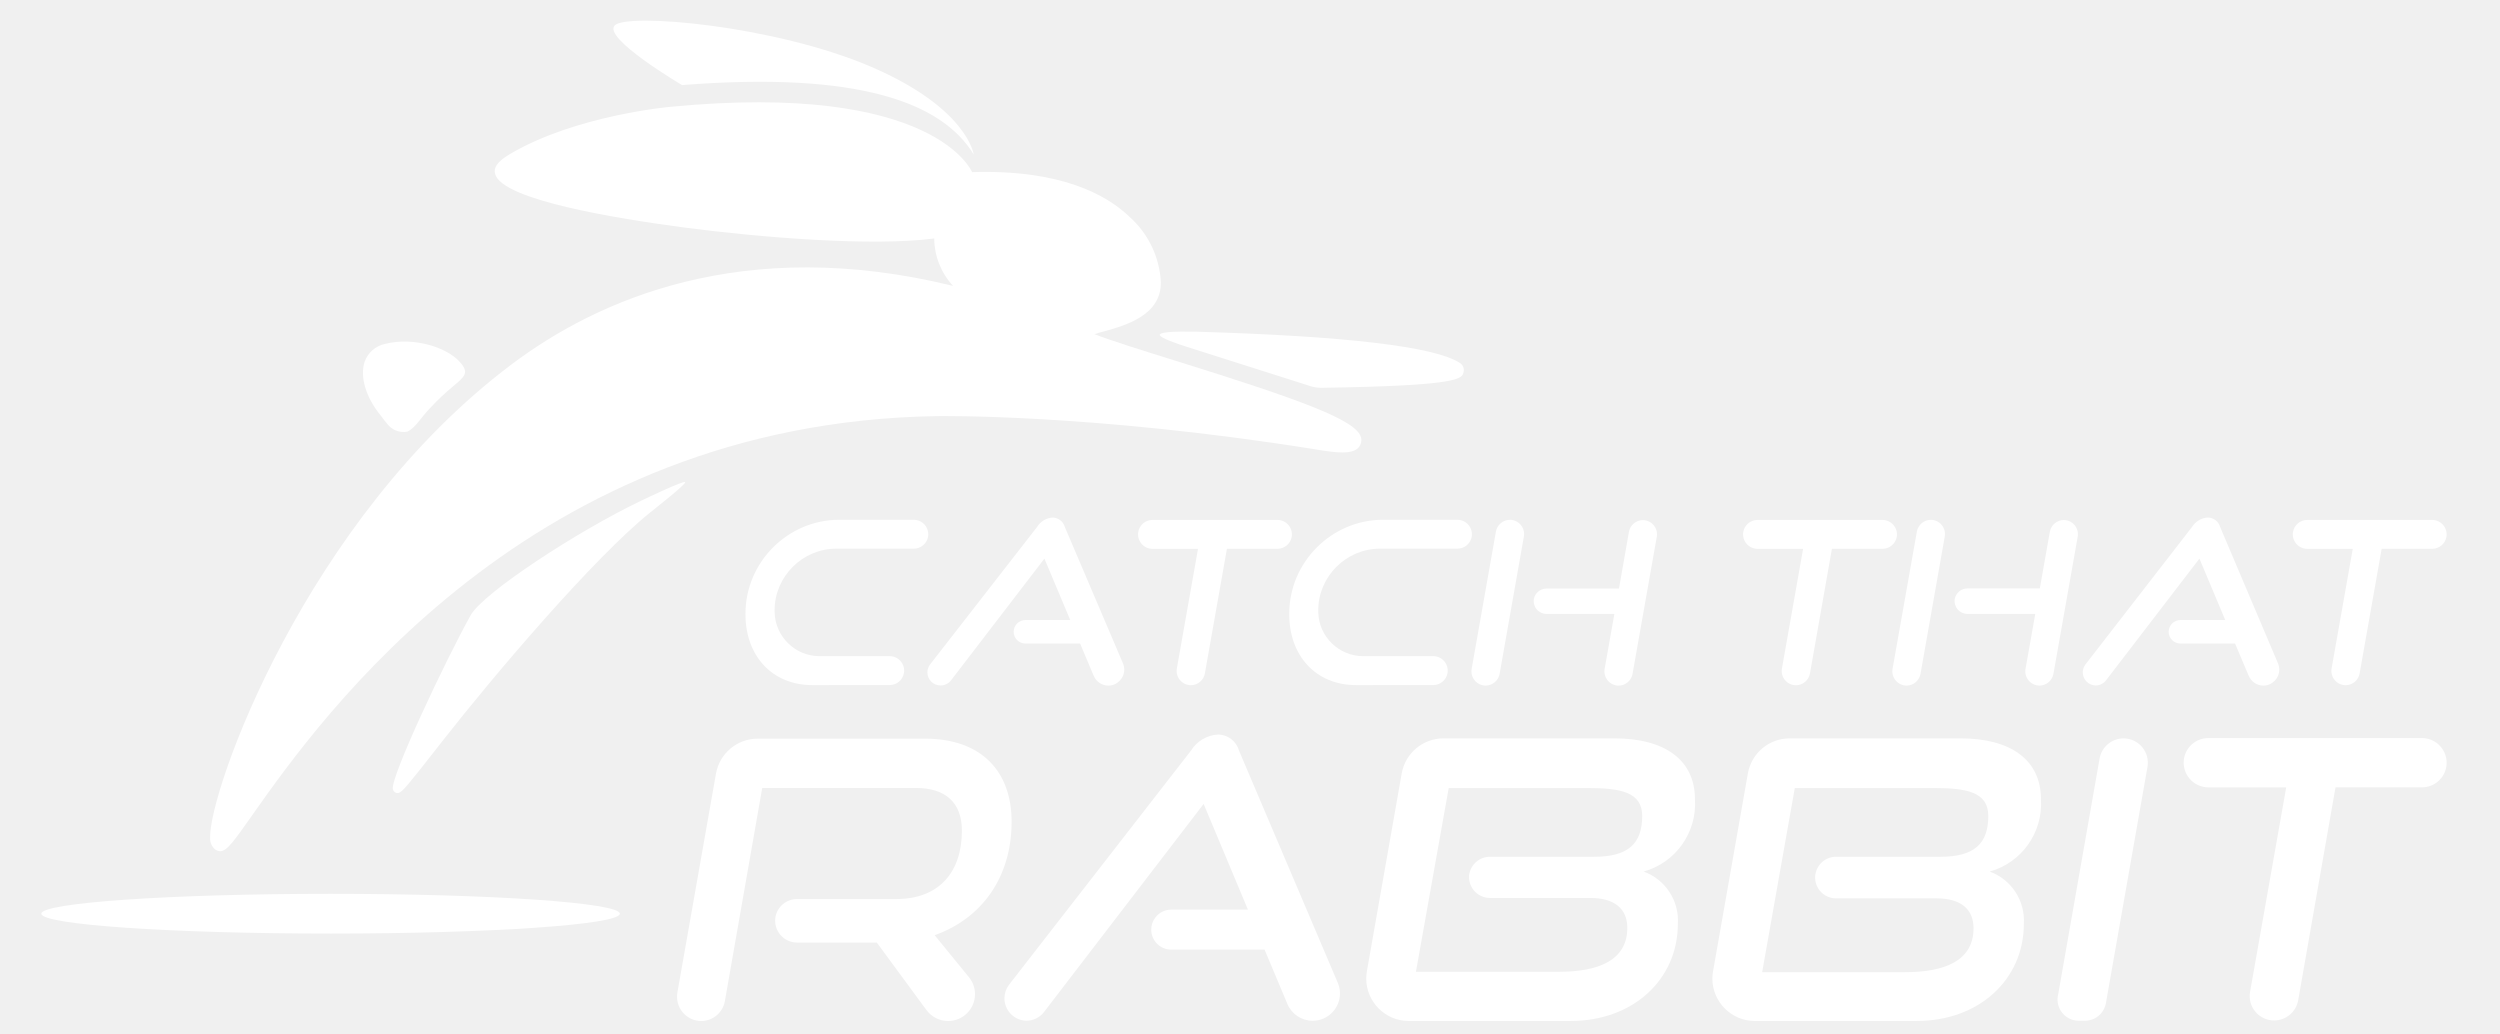
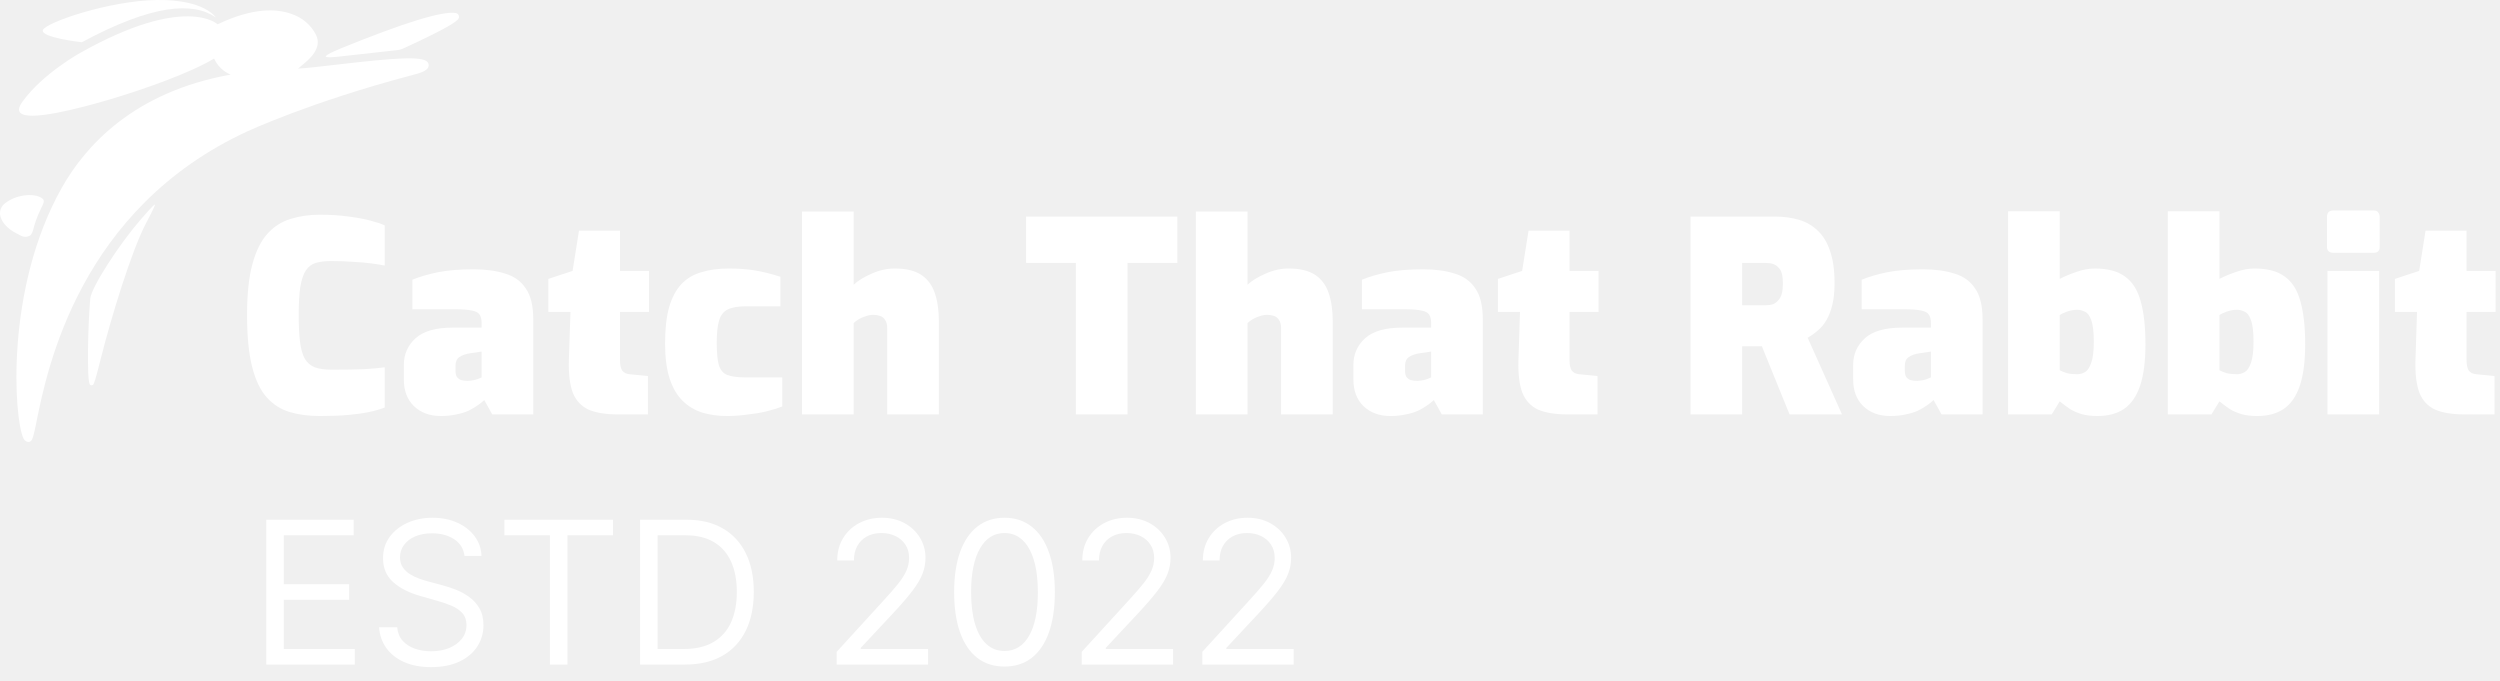
- <svg xmlns="http://www.w3.org/2000/svg" viewBox="0 0 121 50" xml:space="preserve" style="fill-rule:evenodd;clip-rule:evenodd;stroke-linejoin:round;stroke-miterlimit:2">
-   <path d="M47.627 93.044a.447.447 0 0 1-.218 0 .511.511 0 0 1-.361-.4c-.2-1.271 5.31-12.959 7.845-17.5 1.271-2.256 10.786-8.484 17.2-11.538.572-.271 4.28-2.053 4.393-1.85.113.203-3.347 2.9-3.528 3.054-5.641 4.528-15.727 16.374-20.992 23.113-3.353 4.294-3.966 5.046-4.339 5.121Z" style="fill:#fff;fill-rule:nonzero" transform="matrix(.48072 0 0 .48072 -3.605 -6.351)" />
-   <path d="M99.311 17.943c8.868-.278 13.539 2.256 15.863 4.513a9.45 9.45 0 0 1 3.144 6.551c.06 3.362-3.573 4.37-5.746 4.979-.293.075-.647.173-.94.271 1.5.6 4.942 1.677 8.04 2.64 12.884 4.016 18.337 6.017 18.8 7.755.099.401-.028.825-.331 1.106-.692.579-2 .481-4.182.113l-.316-.053c-22.384-3.565-37.69-3.309-37.848-3.309-41.067.624-62.06 30.4-68.964 40.187-1.813 2.58-2.535 3.6-3.2 3.618a.928.928 0 0 1-.534-.181 1.415 1.415 0 0 1-.5-1.158c-.15-4.641 9.6-32.087 30.357-47.679C61.591 30.8 76.272 24.223 97.4 29.4a7.09 7.09 0 0 1-1.9-4.776c-6.205.812-17.3-.075-25.2-1.106-6.792-.91-18.27-2.76-19.007-5.378-.158-.572.075-1.188 1.542-2.046 6.6-3.881 16.073-4.723 16.073-4.723 26.71-2.582 30.403 6.572 30.403 6.572Z" style="fill:#fff;fill-rule:nonzero" transform="matrix(.48072 0 0 .48072 -.693 -.295)" />
-   <path d="M83.493 6.473s-8.071-4.754-6.77-6.017c1.301-1.263 16.081 0 25.8 4.174 9.719 4.174 10.334 8.83 10.334 8.83-3.167-5.189-11.509-8.394-29.364-6.987Z" style="fill:#fff;fill-rule:nonzero" transform="matrix(.48072 0 0 .48072 -7.125 1.006)" />
-   <path d="M170.583 47.169c-1.444.045-2.715.068-4.633.1a3.913 3.913 0 0 1-1.377-.269l-12.35-3.926c-.361-.113-2.708-.872-2.5-1.181.208-.309 2.369-.293 2.745-.278h.835c15.156.444 24.069 1.5 26.6 3.136a.83.83 0 0 1 .391.963c-.137.552-.279 1.176-9.711 1.455Z" style="fill:#fff;fill-rule:nonzero" transform="matrix(.48072 0 0 .48072 -15.838 -3.953)" />
-   <path d="M47.525 52.009a2.04 2.04 0 0 1-1.188-.128c-.624-.256-.918-.752-1.5-1.5-1.5-1.835-2.106-3.911-1.617-5.4a2.778 2.778 0 0 1 2.053-1.805c2.956-.752 6.288.4 7.521 1.805 1 1.1.542 1.459-.752 2.535a23.779 23.779 0 0 0-2.144 2.031c-1.098 1.116-1.498 2.034-2.373 2.462Z" style="fill:#fff;fill-rule:nonzero" transform="matrix(.48072 0 0 .48072 -3.13 -4.11)" />
-   <ellipse cx="29.123" cy="2.001" rx="29.123" ry="2.001" style="fill:#fff" transform="matrix(.48072 0 0 .48072 2 43.261)" />
-   <path d="M100.992 83.444c-4.1 0-6.732-3.009-6.732-7.1l-.001-.1c0-5.183 4.265-9.447 9.447-9.447.071 0 .141 0 .212.002h7.288a1.466 1.466 0 0 1 1.437 1.707 1.464 1.464 0 0 1-1.437 1.2h-7.803c-3.408 0-6.213 2.805-6.213 6.213 0 .07.002.14.004.21.061 2.433 2.079 4.401 4.513 4.4h7.078a1.459 1.459 0 0 1 1.429 1.7 1.456 1.456 0 0 1-1.429 1.211l-7.793.004Z" style="fill:#fff;fill-rule:nonzero" transform="matrix(.48072 0 0 .48072 -9.231 -6.954)" />
-   <path d="m135.328 82.385-1.346-3.2h-5.509a1.186 1.186 0 0 1-1.181-1.181 1.188 1.188 0 0 1 1.184-1.185h4.513l-2.6-6.183-9.4 12.252a1.319 1.319 0 0 1-1.038.519h-.028a1.322 1.322 0 0 1-1.316-1.316c0-.304.106-.6.299-.835l10.751-13.816a1.979 1.979 0 0 1 1.572-.94 1.303 1.303 0 0 1 1.211.94l5.852 13.727c.089.204.135.424.135.646 0 .883-.726 1.61-1.61 1.61h-.025a1.614 1.614 0 0 1-1.459-1.038h-.005Z" style="fill:#fff;fill-rule:nonzero" transform="matrix(.48072 0 0 .48072 -12.131 -6.919)" />
-   <path d="m150.712 81.765 2.129-12.034h-4.588a1.459 1.459 0 0 1-1.429-1.7 1.456 1.456 0 0 1 1.429-1.211h12.591a1.46 1.46 0 0 1 1.429 1.707 1.457 1.457 0 0 1-1.429 1.2h-5.092l-2.219 12.546a1.442 1.442 0 0 1-1.407 1.188h-.001a1.444 1.444 0 0 1-1.413-1.7v.004Z" style="fill:#fff;fill-rule:nonzero" transform="matrix(.48072 0 0 .48072 -15.49 -6.957)" />
-   <path d="M173.782 83.444c-4.1 0-6.732-3.009-6.732-7.1l-.001-.1c0-5.182 4.265-9.447 9.447-9.447l.196.002h7.3a1.466 1.466 0 0 1 1.429 1.707 1.463 1.463 0 0 1-1.429 1.2h-7.811c-3.408 0-6.213 2.805-6.213 6.213 0 .07.002.14.004.21.061 2.433 2.079 4.401 4.513 4.4h7.07a1.459 1.459 0 0 1 1.429 1.7 1.456 1.456 0 0 1-1.429 1.211l-7.773.004Z" style="fill:#fff;fill-rule:nonzero" transform="matrix(.48072 0 0 .48072 -17.904 -6.954)" />
-   <path d="m191.453 81.828 2.447-13.84c.12-.684.72-1.187 1.414-1.188a1.436 1.436 0 0 1 1.406 1.655l-2.444 13.839a1.442 1.442 0 0 1-1.414 1.2 1.435 1.435 0 0 1-1.406-1.67l-.003.004Zm13.388 0 .985-5.551h-6.839a1.293 1.293 0 0 1-1.268-1.5 1.298 1.298 0 0 1 1.271-1.053h7.3l1-5.7a1.44 1.44 0 0 1 1.41-1.194 1.436 1.436 0 0 1 1.406 1.625l-2.452 13.87a1.44 1.44 0 0 1-1.406 1.173 1.444 1.444 0 0 1-1.407-1.67Z" style="fill:#fff;fill-rule:nonzero" transform="matrix(.48072 0 0 .48072 -20.809 -6.954)" />
-   <path d="m231.71 81.765 2.129-12.034h-4.589a1.465 1.465 0 0 1-1.437-1.7c.12-.697.73-1.211 1.437-1.211h12.591a1.466 1.466 0 0 1 1.429 1.707 1.463 1.463 0 0 1-1.429 1.2h-5.1l-2.211 12.55a1.442 1.442 0 0 1-1.414 1.188h-.003a1.436 1.436 0 0 1-1.403-1.7Z" style="fill:#fff;fill-rule:nonzero" transform="matrix(.48072 0 0 .48072 -25.141 -6.957)" />
-   <path d="m247.794 81.828 2.452-13.839a1.442 1.442 0 0 1 1.407-1.188 1.436 1.436 0 0 1 1.407 1.655l-2.444 13.839a1.442 1.442 0 0 1-1.407 1.2 1.443 1.443 0 0 1-1.414-1.67l-.001.003Zm13.388 0 .985-5.551H255.336a1.3 1.3 0 0 1-1.277-1.5 1.304 1.304 0 0 1 1.279-1.068h7.288l1.008-5.7a1.441 1.441 0 0 1 1.406-1.188 1.435 1.435 0 0 1 1.407 1.64L264 82.294a1.441 1.441 0 0 1-1.406 1.2 1.443 1.443 0 0 1-1.414-1.67l.002.004Z" style="fill:#fff;fill-rule:nonzero" transform="matrix(.48072 0 0 .48072 -27.522 -6.954)" />
-   <path d="m289.951 82.385-1.354-3.2h-5.503a1.186 1.186 0 0 1-1.181-1.181 1.188 1.188 0 0 1 1.184-1.185h4.513l-2.6-6.183-9.4 12.252a1.319 1.319 0 0 1-1.038.519 1.323 1.323 0 0 1-1.308-1.316c0-.288.095-.569.27-.798l10.738-13.853c.342-.55.932-.901 1.579-.94a1.303 1.303 0 0 1 1.241.94l5.822 13.727c.089.204.135.424.135.646 0 .883-.726 1.61-1.61 1.61h-.025a1.614 1.614 0 0 1-1.459-1.038h-.004Z" style="fill:#fff;fill-rule:nonzero" transform="matrix(.48072 0 0 .48072 -30.558 -6.919)" />
-   <path d="m305.292 81.765 2.129-12.034h-4.588a1.459 1.459 0 0 1-1.429-1.7 1.456 1.456 0 0 1 1.429-1.211h12.591a1.46 1.46 0 0 1 1.429 1.707 1.457 1.457 0 0 1-1.429 1.2h-5.092l-2.219 12.546a1.441 1.441 0 0 1-1.406 1.188h-.001a1.444 1.444 0 0 1-1.413-1.7l-.001.004Z" style="fill:#fff;fill-rule:nonzero" transform="matrix(.48072 0 0 .48072 -33.91 -6.957)" />
-   <path d="m110.19 123.4-4.979-6.769H97.17a2.211 2.211 0 0 1-2.17-2.555 2.207 2.207 0 0 1 2.166-1.828h10c4.3 0 6.611-2.7 6.611-6.882 0-2.858-1.685-4.3-4.611-4.3H93.673l-3.761 21.464a2.43 2.43 0 0 1-2.392 2 2.448 2.448 0 0 1-2.392-2.851l3.889-22.06a4.27 4.27 0 0 1 4.2-3.52h16.841c5.634 0 8.725 3.242 8.725 8.364 0 5.6-3.009 9.74-7.747 11.425l3.46 4.242c.39.481.602 1.081.602 1.7a2.712 2.712 0 0 1-2.693 2.7 2.71 2.71 0 0 1-2.211-1.128l-.004-.002Z" style="fill:#fff;fill-rule:nonzero" transform="matrix(.48072 0 0 .48072 -8.139 -10.446)" />
-   <path d="m157.411 122.677-2.3-5.476h-9.404a2.017 2.017 0 0 1-2.008-2.008c0-.44.145-.869.412-1.219a1.996 1.996 0 0 1 1.6-.8h7.725l-4.46-10.643L132.9 123.49a2.257 2.257 0 0 1-1.768.872 2.266 2.266 0 0 1-2.212-2.256c0-.484.155-.955.444-1.344l18.352-23.617a3.42 3.42 0 0 1 2.7-1.6c.98.001 1.847.657 2.114 1.6l9.951 23.392c.147.342.223.711.223 1.083a2.758 2.758 0 0 1-2.745 2.745h-.005a2.765 2.765 0 0 1-2.542-1.685l-.001-.003Z" style="fill:#fff;fill-rule:nonzero" transform="matrix(.48072 0 0 .48072 -13.36 -10.379)" />
-   <path d="m177.418 119.489 3.505-19.909a4.279 4.279 0 0 1 4.2-3.52h17.224c4.972 0 8.1 2.106 8.1 6.138a7.084 7.084 0 0 1-5.167 7.273 5.243 5.243 0 0 1 3.445 5.265c0 5.6-4.513 9.778-10.793 9.778H181.6c-2.334-.008-4.25-1.931-4.25-4.265 0-.255.023-.509.068-.759v-.001Zm10.312-9.778a2.106 2.106 0 0 1 2.061-1.73h10.53c3.4 0 4.814-1.324 4.814-4.107 0-2.422-2.2-2.813-5.521-2.813h-13.96l-3.3 18.5h14.4c3.949 0 6.882-1.136 6.882-4.423 0-1.918-1.294-3.009-3.716-3.009h-10.13a2.11 2.11 0 0 1-2.061-2.46l.001.042Z" style="fill:#fff;fill-rule:nonzero" transform="matrix(.48072 0 0 .48072 -19.13 -10.441)" />
-   <path d="m223.758 119.489 3.505-19.909a4.271 4.271 0 0 1 4.182-3.52h17.232c4.964 0 8.093 2.106 8.093 6.138a7.085 7.085 0 0 1-5.16 7.273 5.249 5.249 0 0 1 3.437 5.265c0 5.6-4.513 9.778-10.793 9.778h-16.303c-2.34 0-4.265-1.925-4.265-4.265 0-.255.023-.509.068-.759l.004-.001Zm10.312-9.778a2.097 2.097 0 0 1 2.053-1.73h10.53c3.407 0 4.814-1.324 4.814-4.107 0-2.422-2.189-2.813-5.513-2.813h-13.968L228.7 119.6h14.4c3.949 0 6.882-1.136 6.882-4.423 0-1.918-1.286-3.009-3.716-3.009H236.121a2.101 2.101 0 0 1-2.051-2.5v.043Z" style="fill:#fff;fill-rule:nonzero" transform="matrix(.48072 0 0 .48072 -24.652 -10.441)" />
-   <path d="m269.929 121.994 4.2-23.918a2.459 2.459 0 0 1 2.414-2.016 2.455 2.455 0 0 1 2.407 2.866l-4.189 23.805a2.143 2.143 0 0 1-2.1 1.76h-.643a2.14 2.14 0 0 1-2.096-2.5l.007.003Z" style="fill:#fff;fill-rule:nonzero" transform="matrix(.48072 0 0 .48072 -30.158 -10.441)" />
-   <path d="m293.457 121.578 3.64-20.594h-7.845a2.494 2.494 0 0 1-2.444-2.911 2.483 2.483 0 0 1 2.444-2.053h21.525a2.486 2.486 0 0 1 2.438 2.9 2.49 2.49 0 0 1-2.444 2.061h-8.71l-3.761 21.454a2.46 2.46 0 0 1-2.407 2.016h-.031a2.455 2.455 0 0 1-2.406-2.873h.001Z" style="fill:#fff;fill-rule:nonzero" transform="matrix(.48072 0 0 .48072 -32.168 -10.436)" />
+ <svg xmlns="http://www.w3.org/2000/svg" width="169" height="46" viewBox="0 0 169 46" fill="none">
+   <path d="M6.278 26.02C6.26 26.033 6.239 26.043 6.217 26.047C6.188 26.05 6.159 26.046 6.133 26.035C6.107 26.023 6.084 26.005 6.068 25.981C5.857 25.654 5.954 21.75 6.102 20.184C6.179 19.404 8.062 16.515 9.473 14.883C9.599 14.738 10.413 13.789 10.469 13.832C10.525 13.874 9.894 15.045 9.862 15.108C8.848 17.052 7.495 21.564 6.857 24.072C6.451 25.67 6.371 25.953 6.278 26.02Z" fill="white" />
+   <path d="M14.711 1.643C17.148 0.474 18.761 0.6 19.686 0.937C20.047 1.052 20.382 1.237 20.67 1.482C20.959 1.726 21.196 2.025 21.367 2.361C21.797 3.283 20.909 4.008 20.378 4.444C20.305 4.501 20.219 4.572 20.149 4.635C20.642 4.616 21.732 4.49 22.714 4.375C26.798 3.899 28.563 3.78 28.907 4.203C28.945 4.252 28.969 4.309 28.976 4.37C28.984 4.431 28.975 4.493 28.951 4.55C28.829 4.795 28.452 4.929 27.799 5.096L27.705 5.12C21.029 6.89 16.796 8.845 16.752 8.865C5.386 14.093 3.197 24.907 2.476 28.461C2.289 29.398 2.212 29.767 2.03 29.855C1.976 29.878 1.917 29.883 1.86 29.871C1.795 29.852 1.736 29.82 1.687 29.775C1.638 29.73 1.6 29.674 1.577 29.613C0.964 28.348 0.308 19.562 4.174 12.698C5.782 9.841 9.064 6.215 15.587 5.044C15.091 4.834 14.693 4.446 14.472 3.957C12.842 4.946 9.642 6.066 7.315 6.754C5.31 7.338 1.885 8.24 1.358 7.607C1.243 7.469 1.232 7.27 1.536 6.852C2.897 4.967 5.434 3.568 5.434 3.568C12.556 -0.432 14.711 1.643 14.711 1.643Z" fill="white" />
+   <path d="M5.53 2.857C5.53 2.857 2.695 2.536 2.902 2.026C3.11 1.516 7.386 0.044 10.61 0.001C13.833 -0.042 14.578 1.171 14.578 1.171C13.056 0.125 10.336 0.266 5.53 2.857Z" fill="white" />
+   <path d="M28.491 2.699C28.093 2.889 27.741 3.053 27.21 3.298C27.078 3.355 26.937 3.388 26.793 3.395L22.864 3.831C22.75 3.844 22.001 3.924 22.022 3.812C22.043 3.701 22.647 3.438 22.754 3.396L22.987 3.293C27.27 1.545 29.887 0.739 30.796 0.878C30.853 0.883 30.907 0.908 30.948 0.947C30.99 0.987 31.016 1.04 31.023 1.097C31.051 1.266 31.088 1.457 28.491 2.699Z" fill="white" />
+   <path d="M2.067 15.897C1.965 15.968 1.844 16.006 1.72 16.008C1.515 16.014 1.372 15.913 1.117 15.778C0.472 15.456 0.05 14.957 0.003 14.485C-0.009 14.341 0.017 14.196 0.078 14.064C0.14 13.932 0.234 13.819 0.353 13.734C1.084 13.162 2.153 13.07 2.669 13.307C3.083 13.487 2.999 13.643 2.771 14.1C2.638 14.367 2.522 14.643 2.424 14.924C2.258 15.368 2.26 15.671 2.067 15.897Z" fill="white" />
+   <path d="M21.614 28.123C20.858 28.123 20.18 28.033 19.581 27.853C18.98 27.673 18.465 27.343 18.032 26.863C17.601 26.383 17.27 25.693 17.043 24.793C16.814 23.893 16.701 22.723 16.701 21.283C16.701 19.891 16.82 18.751 17.061 17.863C17.3 16.975 17.637 16.291 18.069 15.811C18.512 15.319 19.035 14.983 19.634 14.803C20.235 14.611 20.895 14.515 21.614 14.515C22.358 14.515 23.012 14.557 23.576 14.641C24.152 14.713 24.639 14.803 25.035 14.911C25.442 15.019 25.767 15.127 26.006 15.235V17.953C25.779 17.905 25.485 17.857 25.125 17.809C24.765 17.761 24.351 17.725 23.883 17.701C23.427 17.665 22.928 17.647 22.389 17.647C21.98 17.647 21.633 17.689 21.345 17.773C21.069 17.857 20.846 18.025 20.678 18.277C20.511 18.529 20.384 18.901 20.3 19.393C20.229 19.873 20.192 20.515 20.192 21.319C20.192 22.039 20.223 22.639 20.282 23.119C20.343 23.599 20.451 23.977 20.607 24.253C20.762 24.517 20.985 24.709 21.273 24.829C21.573 24.937 21.956 24.991 22.424 24.991C23.337 24.991 24.075 24.979 24.639 24.955C25.215 24.919 25.671 24.877 26.006 24.829V27.547C25.706 27.667 25.352 27.769 24.945 27.853C24.549 27.937 24.081 28.003 23.541 28.051C23 28.099 22.358 28.123 21.614 28.123Z" fill="white" />
+   <path d="M29.802 28.123C29.058 28.123 28.452 27.901 27.984 27.457C27.528 27.013 27.3 26.413 27.3 25.657V24.667C27.3 23.947 27.564 23.347 28.092 22.867C28.62 22.387 29.46 22.147 30.612 22.147H32.556V21.841C32.556 21.601 32.514 21.415 32.43 21.283C32.346 21.139 32.172 21.043 31.908 20.995C31.656 20.935 31.254 20.905 30.702 20.905H27.876V18.907C28.38 18.703 28.956 18.535 29.604 18.403C30.264 18.271 31.068 18.205 32.016 18.205C32.832 18.205 33.54 18.301 34.14 18.493C34.752 18.673 35.22 19.009 35.544 19.501C35.88 19.981 36.048 20.677 36.048 21.589V28.015H33.276L32.736 27.043C32.616 27.163 32.466 27.283 32.286 27.403C32.118 27.523 31.914 27.643 31.674 27.763C31.434 27.871 31.158 27.955 30.846 28.015C30.534 28.087 30.186 28.123 29.802 28.123ZM31.638 25.747C31.698 25.747 31.764 25.741 31.836 25.729C31.908 25.717 31.98 25.705 32.052 25.693C32.124 25.669 32.19 25.651 32.25 25.639C32.322 25.615 32.382 25.591 32.43 25.567C32.478 25.543 32.52 25.525 32.556 25.513V23.767L31.818 23.875C31.482 23.923 31.224 24.013 31.044 24.145C30.876 24.265 30.792 24.457 30.792 24.721V25.081C30.792 25.237 30.822 25.369 30.882 25.477C30.954 25.573 31.05 25.645 31.17 25.693C31.302 25.729 31.458 25.747 31.638 25.747Z" fill="white" />
+   <path d="M41.785 28.015C40.957 28.015 40.291 27.907 39.787 27.691C39.295 27.463 38.941 27.085 38.725 26.557C38.521 26.017 38.431 25.285 38.455 24.361L38.563 21.085H37.069V18.853L38.707 18.313L39.139 15.595H41.911V18.313H43.873V21.085H41.911V24.343C41.911 24.499 41.923 24.637 41.947 24.757C41.971 24.865 42.007 24.961 42.055 25.045C42.115 25.117 42.187 25.177 42.271 25.225C42.355 25.261 42.451 25.285 42.559 25.297L43.801 25.423V28.015H41.785Z" fill="white" />
+   <path d="M49.153 28.123C48.541 28.123 47.977 28.045 47.461 27.889C46.945 27.721 46.501 27.451 46.129 27.079C45.757 26.707 45.469 26.209 45.265 25.585C45.061 24.949 44.959 24.163 44.959 23.227C44.959 22.243 45.049 21.427 45.229 20.779C45.421 20.119 45.697 19.597 46.057 19.213C46.417 18.829 46.867 18.559 47.407 18.403C47.947 18.235 48.565 18.151 49.261 18.151C49.909 18.151 50.491 18.193 51.007 18.277C51.535 18.361 52.117 18.505 52.753 18.709V20.707H50.395C49.879 20.707 49.477 20.779 49.189 20.923C48.913 21.055 48.721 21.301 48.613 21.661C48.505 22.009 48.451 22.513 48.451 23.173C48.451 23.845 48.499 24.349 48.595 24.685C48.703 25.021 48.895 25.243 49.171 25.351C49.459 25.459 49.879 25.513 50.431 25.513H52.879V27.475C52.579 27.595 52.213 27.709 51.781 27.817C51.361 27.913 50.923 27.985 50.467 28.033C50.011 28.093 49.573 28.123 49.153 28.123Z" fill="white" />
+   <path d="M54.215 28.015V14.299H57.707V19.249C57.983 18.985 58.379 18.739 58.895 18.511C59.423 18.271 59.951 18.151 60.479 18.151C61.247 18.151 61.847 18.295 62.279 18.583C62.711 18.871 63.017 19.285 63.197 19.825C63.377 20.353 63.467 20.983 63.467 21.715V28.015H59.975V22.183C59.975 21.943 59.927 21.757 59.831 21.625C59.747 21.493 59.633 21.403 59.489 21.355C59.345 21.307 59.189 21.283 59.021 21.283C58.865 21.283 58.703 21.313 58.535 21.373C58.367 21.421 58.211 21.487 58.067 21.571C57.923 21.655 57.803 21.745 57.707 21.841V28.015H54.215Z" fill="white" />
+   <path d="M72.73 28.015V17.773H69.364V14.641H79.588V17.773H76.222V28.015H72.73Z" fill="white" />
+   <path d="M80.841 28.015V14.299H84.333V19.249C84.609 18.985 85.005 18.739 85.521 18.511C86.049 18.271 86.577 18.151 87.105 18.151C87.873 18.151 88.473 18.295 88.905 18.583C89.337 18.871 89.643 19.285 89.823 19.825C90.003 20.353 90.093 20.983 90.093 21.715V28.015H86.601V22.183C86.601 21.943 86.553 21.757 86.457 21.625C86.373 21.493 86.259 21.403 86.115 21.355C85.971 21.307 85.815 21.283 85.647 21.283C85.491 21.283 85.329 21.313 85.161 21.373C84.993 21.421 84.837 21.487 84.693 21.571C84.549 21.655 84.429 21.745 84.333 21.841V28.015H80.841Z" fill="white" />
+   <path d="M93.992 28.123C93.248 28.123 92.642 27.901 92.174 27.457C91.718 27.013 91.49 26.413 91.49 25.657V24.667C91.49 23.947 91.754 23.347 92.282 22.867C92.81 22.387 93.65 22.147 94.802 22.147H96.746V21.841C96.746 21.601 96.704 21.415 96.62 21.283C96.536 21.139 96.362 21.043 96.098 20.995C95.846 20.935 95.444 20.905 94.892 20.905H92.066V18.907C92.57 18.703 93.146 18.535 93.794 18.403C94.454 18.271 95.258 18.205 96.206 18.205C97.022 18.205 97.73 18.301 98.33 18.493C98.942 18.673 99.41 19.009 99.734 19.501C100.07 19.981 100.238 20.677 100.238 21.589V28.015H97.466L96.926 27.043C96.806 27.163 96.656 27.283 96.476 27.403C96.308 27.523 96.104 27.643 95.864 27.763C95.624 27.871 95.348 27.955 95.036 28.015C94.724 28.087 94.376 28.123 93.992 28.123ZM95.828 25.747C95.888 25.747 95.954 25.741 96.026 25.729C96.098 25.717 96.17 25.705 96.242 25.693C96.314 25.669 96.38 25.651 96.44 25.639C96.512 25.615 96.572 25.591 96.62 25.567C96.668 25.543 96.71 25.525 96.746 25.513V23.767L96.008 23.875C95.672 23.923 95.414 24.013 95.234 24.145C95.066 24.265 94.982 24.457 94.982 24.721V25.081C94.982 25.237 95.012 25.369 95.072 25.477C95.144 25.573 95.24 25.645 95.36 25.693C95.492 25.729 95.648 25.747 95.828 25.747Z" fill="white" />
+   <path d="M105.975 28.015C105.147 28.015 104.481 27.907 103.977 27.691C103.485 27.463 103.131 27.085 102.915 26.557C102.711 26.017 102.621 25.285 102.645 24.361L102.753 21.085H101.259V18.853L102.897 18.313L103.329 15.595H106.101V18.313H108.063V21.085H106.101V24.343C106.101 24.499 106.113 24.637 106.137 24.757C106.161 24.865 106.197 24.961 106.245 25.045C106.305 25.117 106.377 25.177 106.461 25.225C106.545 25.261 106.641 25.285 106.749 25.297L107.991 25.423V28.015H105.975Z" fill="white" />
+   <path d="M114.278 28.015V14.641H119.984C120.572 14.641 121.112 14.713 121.604 14.857C122.096 15.001 122.522 15.247 122.882 15.595C123.242 15.931 123.518 16.387 123.71 16.963C123.914 17.539 124.016 18.265 124.016 19.141C124.016 19.693 123.968 20.173 123.872 20.581C123.776 20.989 123.644 21.337 123.476 21.625C123.32 21.901 123.128 22.135 122.9 22.327C122.684 22.519 122.45 22.687 122.198 22.831L124.52 28.015H120.974L119.102 23.407C118.994 23.407 118.88 23.407 118.76 23.407C118.652 23.407 118.544 23.407 118.436 23.407C118.328 23.407 118.214 23.407 118.094 23.407C117.986 23.407 117.878 23.407 117.77 23.407V28.015H114.278ZM117.77 20.635H119.354C119.546 20.635 119.714 20.611 119.858 20.563C120.002 20.503 120.122 20.413 120.218 20.293C120.326 20.173 120.404 20.023 120.452 19.843C120.5 19.651 120.524 19.423 120.524 19.159C120.524 18.895 120.5 18.673 120.452 18.493C120.404 18.313 120.326 18.175 120.218 18.079C120.122 17.971 120.002 17.893 119.858 17.845C119.714 17.797 119.546 17.773 119.354 17.773H117.77V20.635Z" fill="white" />
+   <path d="M127.776 28.123C127.032 28.123 126.426 27.901 125.958 27.457C125.502 27.013 125.274 26.413 125.274 25.657V24.667C125.274 23.947 125.538 23.347 126.066 22.867C126.594 22.387 127.434 22.147 128.586 22.147H130.53V21.841C130.53 21.601 130.488 21.415 130.404 21.283C130.32 21.139 130.146 21.043 129.882 20.995C129.63 20.935 129.228 20.905 128.676 20.905H125.85V18.907C126.354 18.703 126.93 18.535 127.578 18.403C128.238 18.271 129.042 18.205 129.99 18.205C130.806 18.205 131.514 18.301 132.114 18.493C132.726 18.673 133.194 19.009 133.518 19.501C133.854 19.981 134.022 20.677 134.022 21.589V28.015H131.25L130.71 27.043C130.59 27.163 130.44 27.283 130.26 27.403C130.092 27.523 129.888 27.643 129.648 27.763C129.408 27.871 129.132 27.955 128.82 28.015C128.508 28.087 128.16 28.123 127.776 28.123ZM129.612 25.747C129.672 25.747 129.738 25.741 129.81 25.729C129.882 25.717 129.954 25.705 130.026 25.693C130.098 25.669 130.164 25.651 130.224 25.639C130.296 25.615 130.356 25.591 130.404 25.567C130.452 25.543 130.494 25.525 130.53 25.513V23.767L129.792 23.875C129.456 23.923 129.198 24.013 129.018 24.145C128.85 24.265 128.766 24.457 128.766 24.721V25.081C128.766 25.237 128.796 25.369 128.856 25.477C128.928 25.573 129.024 25.645 129.144 25.693C129.276 25.729 129.432 25.747 129.612 25.747Z" fill="white" />
+   <path d="M141.793 28.123C141.385 28.123 141.031 28.081 140.731 27.997C140.443 27.913 140.179 27.799 139.939 27.655C139.711 27.499 139.477 27.325 139.237 27.133L138.697 28.015H135.745V14.281H139.237V18.853C139.561 18.685 139.933 18.529 140.353 18.385C140.785 18.229 141.205 18.151 141.613 18.151C142.477 18.151 143.155 18.331 143.647 18.691C144.151 19.051 144.505 19.609 144.709 20.365C144.925 21.109 145.033 22.081 145.033 23.281C145.033 24.421 144.913 25.351 144.673 26.071C144.433 26.779 144.073 27.301 143.593 27.637C143.113 27.961 142.513 28.123 141.793 28.123ZM140.425 25.297C140.605 25.297 140.779 25.249 140.947 25.153C141.115 25.057 141.253 24.853 141.361 24.541C141.481 24.229 141.541 23.749 141.541 23.101C141.541 22.417 141.481 21.925 141.361 21.625C141.253 21.325 141.109 21.139 140.929 21.067C140.761 20.983 140.593 20.941 140.425 20.941C140.197 20.941 139.963 20.983 139.723 21.067C139.495 21.151 139.333 21.229 139.237 21.301V25.027C139.369 25.099 139.531 25.165 139.723 25.225C139.915 25.273 140.149 25.297 140.425 25.297Z" fill="white" />
+   <path d="M152.59 28.123C152.182 28.123 151.828 28.081 151.528 27.997C151.24 27.913 150.976 27.799 150.736 27.655C150.508 27.499 150.274 27.325 150.034 27.133L149.494 28.015H146.542V14.281H150.034V18.853C150.358 18.685 150.73 18.529 151.15 18.385C151.582 18.229 152.002 18.151 152.41 18.151C153.274 18.151 153.952 18.331 154.444 18.691C154.948 19.051 155.302 19.609 155.506 20.365C155.722 21.109 155.83 22.081 155.83 23.281C155.83 24.421 155.71 25.351 155.47 26.071C155.23 26.779 154.87 27.301 154.39 27.637C153.91 27.961 153.31 28.123 152.59 28.123ZM151.222 25.297C151.402 25.297 151.576 25.249 151.744 25.153C151.912 25.057 152.05 24.853 152.158 24.541C152.278 24.229 152.338 23.749 152.338 23.101C152.338 22.417 152.278 21.925 152.158 21.625C152.05 21.325 151.906 21.139 151.726 21.067C151.558 20.983 151.39 20.941 151.222 20.941C150.994 20.941 150.76 20.983 150.52 21.067C150.292 21.151 150.13 21.229 150.034 21.301V25.027C150.166 25.099 150.328 25.165 150.52 25.225C150.712 25.273 150.946 25.297 151.222 25.297Z" fill="white" />
+   <path d="M157.735 17.089C157.447 17.089 157.303 16.951 157.303 16.675V14.677C157.303 14.377 157.447 14.227 157.735 14.227H160.471C160.603 14.227 160.699 14.269 160.759 14.353C160.831 14.437 160.867 14.545 160.867 14.677V16.675C160.867 16.951 160.735 17.089 160.471 17.089H157.735ZM157.339 28.015V18.313H160.831V28.015H157.339Z" fill="white" />
+   <path d="M166.614 28.015C165.786 28.015 165.12 27.907 164.616 27.691C164.124 27.463 163.77 27.085 163.554 26.557C163.35 26.017 163.26 25.285 163.284 24.361L163.392 21.085H161.898V18.853L163.536 18.313L163.967 15.595H166.74V18.313H168.702V21.085H166.74V24.343C166.74 24.499 166.752 24.637 166.776 24.757C166.8 24.865 166.835 24.961 166.883 25.045C166.943 25.117 167.016 25.177 167.1 25.225C167.184 25.261 167.28 25.285 167.388 25.297L168.63 25.423V28.015H166.614Z" fill="white" />
+   <path d="M18 44.925V35.134H23.909V36.186H19.186V39.494H23.603V40.546H19.186V43.873H23.985V44.925H18Z" fill="white" />
+   <path d="M31.4 37.582C31.343 37.097 31.11 36.721 30.703 36.453C30.294 36.186 29.794 36.052 29.201 36.052C28.768 36.052 28.389 36.122 28.064 36.262C27.742 36.402 27.49 36.595 27.308 36.841C27.13 37.086 27.04 37.365 27.04 37.677C27.04 37.939 27.102 38.163 27.227 38.351C27.354 38.536 27.517 38.691 27.715 38.815C27.912 38.936 28.119 39.036 28.336 39.116C28.553 39.193 28.752 39.255 28.934 39.303L29.928 39.57C30.183 39.637 30.467 39.73 30.779 39.848C31.095 39.966 31.396 40.127 31.683 40.331C31.973 40.531 32.212 40.789 32.4 41.105C32.588 41.42 32.682 41.808 32.682 42.267C32.682 42.796 32.543 43.274 32.266 43.701C31.992 44.128 31.59 44.468 31.061 44.719C30.535 44.971 29.896 45.097 29.144 45.097C28.443 45.097 27.836 44.984 27.323 44.758C26.812 44.531 26.411 44.216 26.118 43.811C25.828 43.406 25.663 42.936 25.625 42.401H26.849C26.881 42.77 27.005 43.076 27.222 43.319C27.442 43.557 27.719 43.736 28.054 43.854C28.392 43.969 28.755 44.026 29.144 44.026C29.596 44.026 30.003 43.953 30.363 43.806C30.723 43.656 31.008 43.449 31.219 43.185C31.429 42.917 31.534 42.605 31.534 42.248C31.534 41.922 31.444 41.658 31.262 41.454C31.08 41.25 30.841 41.084 30.545 40.957C30.248 40.829 29.928 40.718 29.584 40.622L28.379 40.278C27.614 40.058 27.009 39.744 26.562 39.336C26.116 38.928 25.893 38.394 25.893 37.735C25.893 37.186 26.041 36.708 26.338 36.3C26.637 35.889 27.039 35.571 27.542 35.344C28.049 35.115 28.615 35 29.239 35C29.871 35 30.431 35.113 30.922 35.339C31.413 35.562 31.802 35.868 32.089 36.257C32.379 36.646 32.532 37.088 32.548 37.582H31.4Z" fill="white" />
+   <path d="M34.096 36.186V35.134H41.439V36.186H38.36V44.925H37.174V36.186H34.096Z" fill="white" />
+   <path d="M46.29 44.925H43.269V35.134H46.424C47.374 35.134 48.187 35.33 48.862 35.722C49.538 36.111 50.056 36.67 50.416 37.4C50.776 38.127 50.956 38.997 50.956 40.01C50.956 41.03 50.774 41.908 50.411 42.644C50.048 43.377 49.519 43.942 48.824 44.337C48.129 44.729 47.285 44.925 46.29 44.925ZM44.454 43.873H46.214C47.023 43.873 47.694 43.717 48.226 43.405C48.758 43.092 49.155 42.648 49.417 42.071C49.678 41.494 49.809 40.807 49.809 40.01C49.809 39.22 49.68 38.539 49.422 37.969C49.163 37.395 48.778 36.955 48.264 36.649C47.751 36.34 47.112 36.186 46.347 36.186H44.454V43.873Z" fill="white" />
+   <path d="M56.559 44.925V44.064L59.791 40.526C60.17 40.112 60.483 39.752 60.728 39.446C60.973 39.137 61.155 38.847 61.273 38.576C61.394 38.302 61.455 38.015 61.455 37.715C61.455 37.371 61.372 37.073 61.206 36.822C61.044 36.57 60.82 36.375 60.537 36.238C60.253 36.101 59.934 36.033 59.581 36.033C59.205 36.033 58.876 36.111 58.596 36.267C58.319 36.42 58.103 36.635 57.95 36.912C57.8 37.19 57.726 37.515 57.726 37.888H56.597C56.597 37.314 56.73 36.81 56.994 36.377C57.259 35.943 57.619 35.606 58.075 35.363C58.534 35.121 59.048 35 59.619 35C60.193 35 60.701 35.121 61.144 35.363C61.587 35.606 61.934 35.932 62.186 36.343C62.438 36.755 62.564 37.212 62.564 37.715C62.564 38.076 62.498 38.428 62.368 38.772C62.24 39.113 62.017 39.494 61.698 39.915C61.383 40.332 60.945 40.842 60.384 41.444L58.185 43.797V43.873H62.736V44.925H56.559Z" fill="white" />
+   <path d="M67.904 45.059C67.184 45.059 66.57 44.863 66.063 44.471C65.556 44.075 65.169 43.503 64.901 42.754C64.634 42.002 64.5 41.094 64.5 40.029C64.5 38.971 64.634 38.068 64.901 37.319C65.172 36.566 65.561 35.993 66.068 35.598C66.578 35.199 67.19 35 67.904 35C68.618 35 69.228 35.199 69.735 35.598C70.245 35.993 70.634 36.566 70.901 37.319C71.172 38.068 71.308 38.971 71.308 40.029C71.308 41.094 71.174 42.002 70.906 42.754C70.638 43.503 70.251 44.075 69.744 44.471C69.238 44.863 68.624 45.059 67.904 45.059ZM67.904 44.007C68.618 44.007 69.172 43.663 69.568 42.974C69.963 42.286 70.16 41.304 70.16 40.029C70.16 39.182 70.07 38.46 69.888 37.864C69.709 37.268 69.451 36.813 69.113 36.501C68.779 36.189 68.376 36.033 67.904 36.033C67.196 36.033 66.643 36.382 66.245 37.08C65.847 37.774 65.647 38.758 65.647 40.029C65.647 40.877 65.737 41.597 65.915 42.19C66.094 42.783 66.35 43.234 66.685 43.543C67.023 43.852 67.429 44.007 67.904 44.007Z" fill="white" />
+   <path d="M73.124 44.925V44.064L76.356 40.526C76.736 40.112 77.048 39.752 77.293 39.446C77.539 39.137 77.72 38.847 77.838 38.576C77.959 38.302 78.02 38.015 78.02 37.715C78.02 37.371 77.937 37.073 77.771 36.822C77.609 36.57 77.386 36.375 77.102 36.238C76.818 36.101 76.5 36.033 76.146 36.033C75.77 36.033 75.442 36.111 75.161 36.267C74.884 36.42 74.669 36.635 74.516 36.912C74.366 37.19 74.291 37.515 74.291 37.888H73.163C73.163 37.314 73.295 36.81 73.559 36.377C73.824 35.943 74.184 35.606 74.64 35.363C75.099 35.121 75.614 35 76.184 35C76.758 35 77.266 35.121 77.709 35.363C78.152 35.606 78.5 35.932 78.751 36.343C79.003 36.755 79.129 37.212 79.129 37.715C79.129 38.076 79.064 38.428 78.933 38.772C78.806 39.113 78.582 39.494 78.264 39.915C77.948 40.332 77.51 40.842 76.949 41.444L74.75 43.797V43.873H79.301V44.925H73.124Z" fill="white" />
+   <path d="M81.276 44.925V44.064L84.507 40.526C84.887 40.112 85.199 39.752 85.444 39.446C85.69 39.137 85.871 38.847 85.989 38.576C86.111 38.302 86.171 38.015 86.171 37.715C86.171 37.371 86.088 37.073 85.922 36.822C85.76 36.57 85.537 36.375 85.253 36.238C84.969 36.101 84.651 36.033 84.297 36.033C83.921 36.033 83.593 36.111 83.312 36.267C83.035 36.42 82.82 36.635 82.667 36.912C82.517 37.19 82.442 37.515 82.442 37.888H81.314C81.314 37.314 81.446 36.81 81.711 36.377C81.975 35.943 82.335 35.606 82.791 35.363C83.25 35.121 83.765 35 84.335 35C84.909 35 85.417 35.121 85.86 35.363C86.303 35.606 86.651 35.932 86.903 36.343C87.154 36.755 87.28 37.212 87.28 37.715C87.28 38.076 87.215 38.428 87.084 38.772C86.957 39.113 86.734 39.494 86.415 39.915C86.099 40.332 85.661 40.842 85.1 41.444L82.901 43.797V43.873H87.452V44.925H81.276Z" fill="white" />
</svg>
